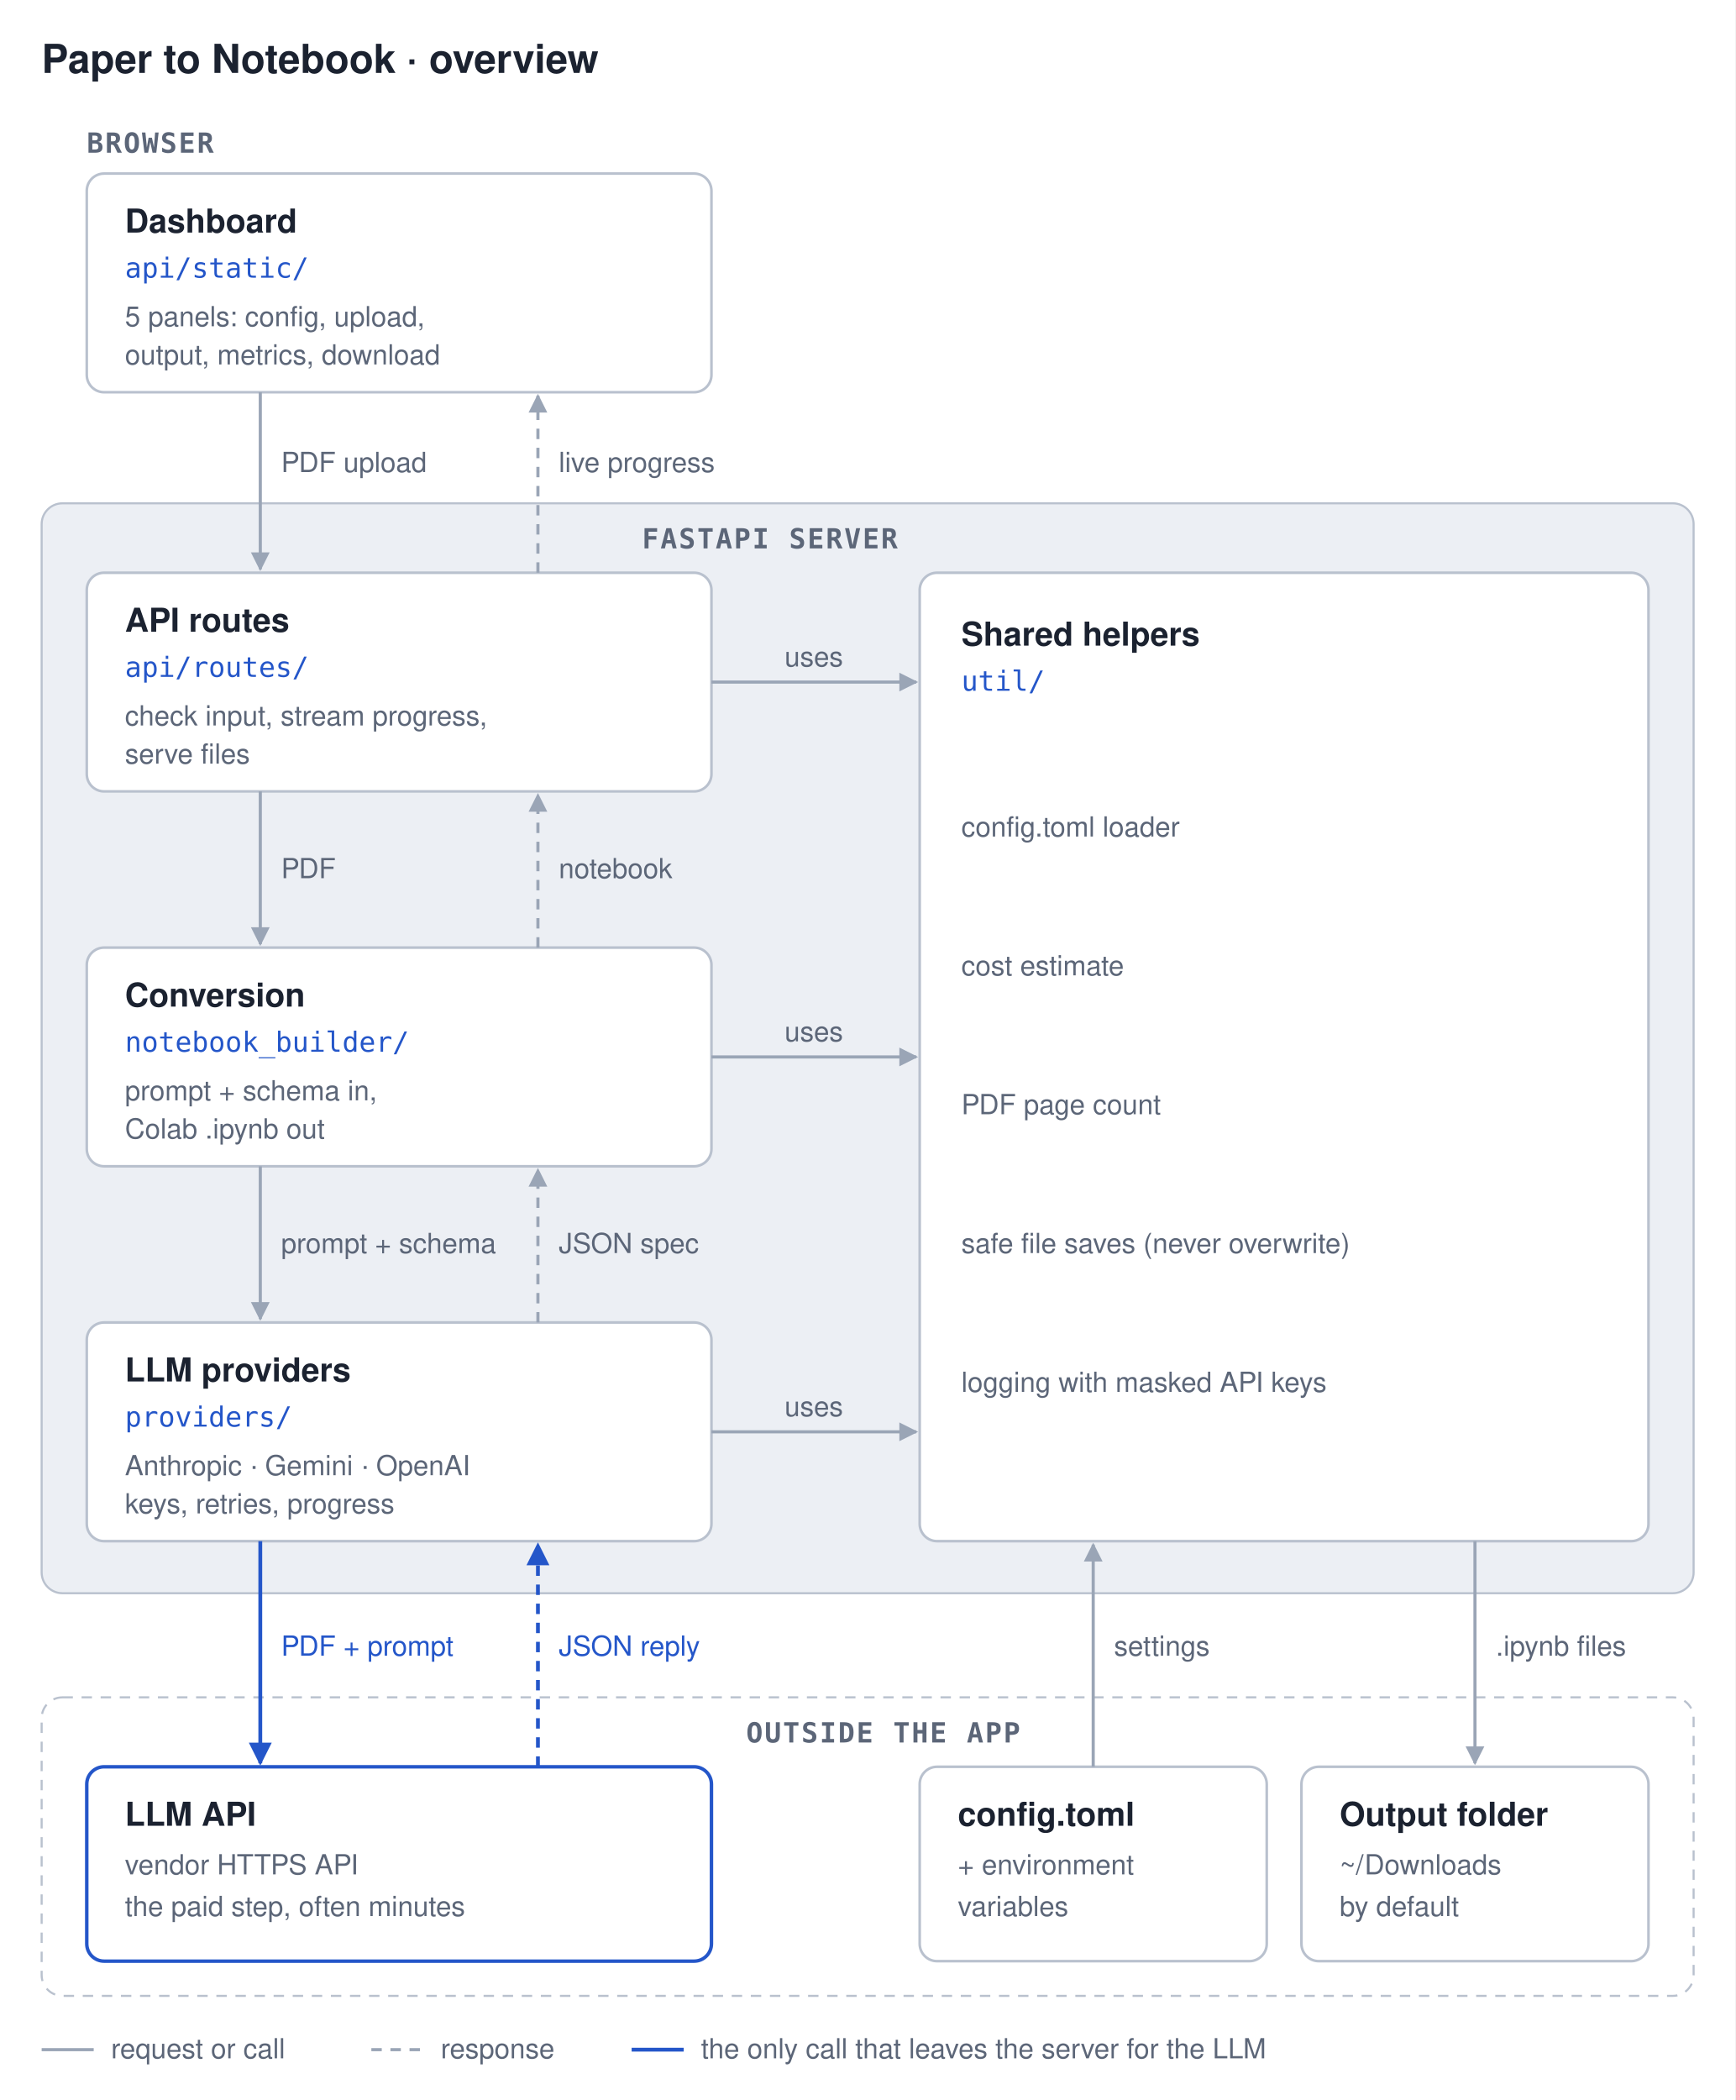
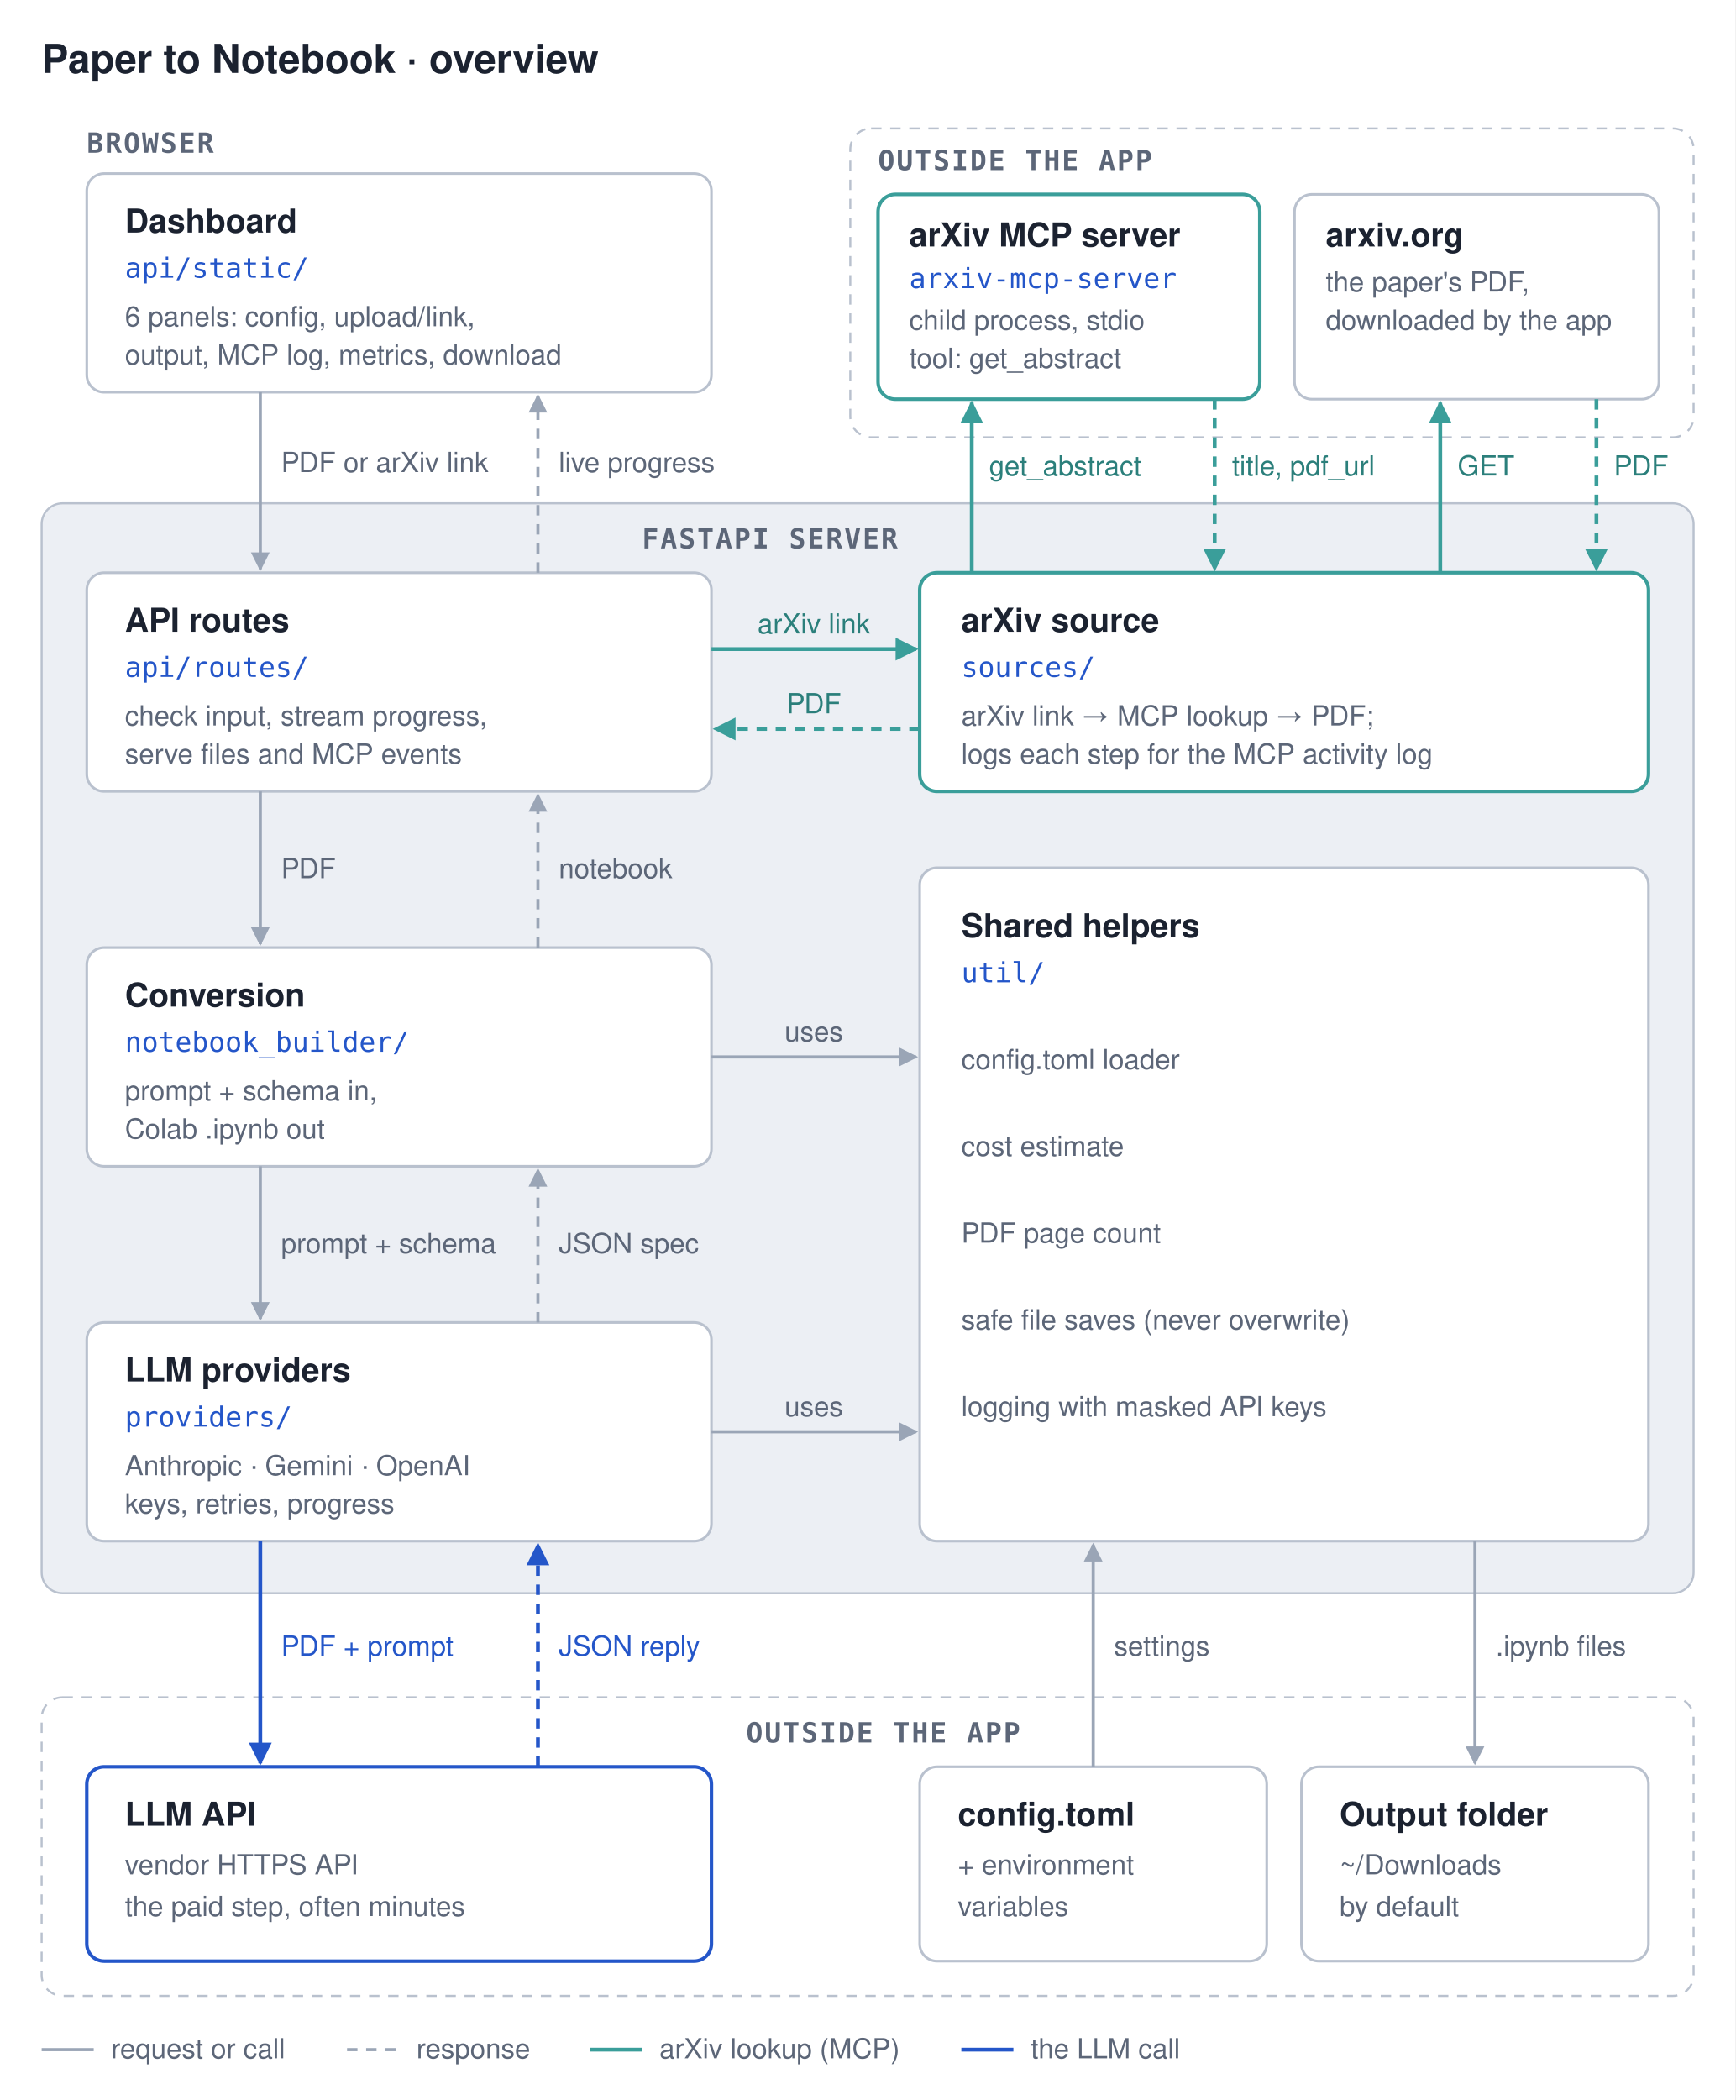
- <svg xmlns="http://www.w3.org/2000/svg" width="1000" height="1210" viewBox="0 0 1000 1210" role="img" aria-label="Overview: the browser dashboard talks to the API routes, which run the conversion package, which asks an LLM provider to call the vendor's LLM API. All three server parts use util, which reads config.toml and writes notebooks to the output folder.">
+ <svg xmlns="http://www.w3.org/2000/svg" width="1000" height="1210" viewBox="0 0 1000 1210" role="img" aria-label="Overview: the browser dashboard sends a PDF or arXiv link to the API routes. For an arXiv link, the arXiv source asks the arXiv MCP server for the paper and downloads the PDF from arxiv.org. The routes run the conversion package, which asks an LLM provider to call the vendor's LLM API. Shared helpers in util read config.toml and write notebooks to the output folder.">
  <style>
    .bg { fill: #ffffff; }
    .title { font: 600 23px "IBM Plex Sans", -apple-system, "Segoe UI", Helvetica, Arial, sans-serif; fill: #1b2230; }
    .zone { fill: #eceff4; stroke: #b9c1ce; stroke-width: 1.2; }
    .zone.ext { fill: none; stroke-dasharray: 6 5; }
    .zlabel { font: 600 16px "IBM Plex Mono", Menlo, Consolas, monospace; letter-spacing: 0.06em; fill: #5c6678; }
    .box { fill: #ffffff; stroke: #b9c1ce; stroke-width: 1.5; }
    .box.acc { stroke: #2456c9; stroke-width: 2; }
+     .box.mcp { stroke: #3a9e9a; stroke-width: 2; }
    .h { font: 600 19px "IBM Plex Sans", -apple-system, "Segoe UI", Helvetica, Arial, sans-serif; fill: #1b2230; }
    .f { font: 400 16px "IBM Plex Mono", Menlo, Consolas, monospace; fill: #2456c9; }
    .s { font: 400 16px "IBM Plex Sans", -apple-system, "Segoe UI", Helvetica, Arial, sans-serif; fill: #5c6678; }
    .lbl { font: 400 16px "IBM Plex Sans", -apple-system, "Segoe UI", Helvetica, Arial, sans-serif; fill: #5c6678; }
    .lbl.acc { fill: #2456c9; }
+     .lbl.mcp { fill: #2b7f7b; }
    .wire { fill: none; stroke: #9aa5b6; stroke-width: 1.8; }
    .wire.acc { stroke: #2456c9; stroke-width: 2.2; }
+     .wire.mcp { stroke: #3a9e9a; stroke-width: 2.2; }
    .wire.dash { stroke-dasharray: 6 5; }
    .head { fill: #9aa5b6; }
    .head.acc { fill: #2456c9; }
+     .head.mcp { fill: #3a9e9a; }
  </style>
  <defs>
    <marker id="a" viewBox="0 0 10 10" refX="9" refY="5" markerWidth="6" markerHeight="6" orient="auto-start-reverse">
      <path class="head" d="M0 0 L10 5 L0 10 z" />
    </marker>
    <marker id="aacc" viewBox="0 0 10 10" refX="9" refY="5" markerWidth="6" markerHeight="6" orient="auto-start-reverse">
      <path class="head acc" d="M0 0 L10 5 L0 10 z" />
    </marker>
+     <marker id="amcp" viewBox="0 0 10 10" refX="9" refY="5" markerWidth="6" markerHeight="6" orient="auto-start-reverse">
+       <path class="head mcp" d="M0 0 L10 5 L0 10 z" />
+     </marker>
  </defs>
  <rect class="bg" x="0" y="0" width="1000" height="1210" />
  <text class="title" x="24" y="42">Paper to Notebook · overview</text>
  <text class="zlabel" x="50" y="88">BROWSER</text>
  <rect class="box" x="50" y="100" width="360" height="126" rx="10" />
  <text class="h" x="72" y="134">Dashboard</text>
  <text class="f" x="72" y="160">api/static/</text>
-   <text class="s" x="72" y="188">5 panels: config, upload,</text>
-   <text class="s" x="72" y="210">output, metrics, download</text>
+   <text class="s" x="72" y="188">6 panels: config, upload/link,</text>
+   <text class="s" x="72" y="210">output, MCP log, metrics, download</text>
+   <rect class="zone ext" x="490" y="74" width="486" height="178" rx="12" />
+   <text class="zlabel" x="506" y="98">OUTSIDE THE APP</text>
+   <rect class="box mcp" x="506" y="112" width="220" height="118" rx="10" />
+   <text class="h" x="524" y="142">arXiv MCP server</text>
+   <text class="f" x="524" y="166">arxiv-mcp-server</text>
+   <text class="s" x="524" y="190">child process, stdio</text>
+   <text class="s" x="524" y="212">tool: get_abstract</text>
+   <rect class="box" x="746" y="112" width="210" height="118" rx="10" />
+   <text class="h" x="764" y="142">arxiv.org</text>
+   <text class="s" x="764" y="168">the paper's PDF,</text>
+   <text class="s" x="764" y="190">downloaded by the app</text>
  <rect class="zone" x="24" y="290" width="952" height="628" rx="12" />
  <text class="zlabel" x="370" y="316">FASTAPI SERVER</text>
  <rect class="box" x="50" y="330" width="360" height="126" rx="10" />
  <text class="h" x="72" y="364">API routes</text>
  <text class="f" x="72" y="390">api/routes/</text>
  <text class="s" x="72" y="418">check input, stream progress,</text>
-   <text class="s" x="72" y="440">serve files</text>
+   <text class="s" x="72" y="440">serve files and MCP events</text>
  <rect class="box" x="50" y="546" width="360" height="126" rx="10" />
  <text class="h" x="72" y="580">Conversion</text>
  <text class="f" x="72" y="606">notebook_builder/</text>
  <text class="s" x="72" y="634">prompt + schema in,</text>
  <text class="s" x="72" y="656">Colab .ipynb out</text>
  <rect class="box" x="50" y="762" width="360" height="126" rx="10" />
  <text class="h" x="72" y="796">LLM providers</text>
  <text class="f" x="72" y="822">providers/</text>
  <text class="s" x="72" y="850">Anthropic · Gemini · OpenAI</text>
  <text class="s" x="72" y="872">keys, retries, progress</text>
-   <rect class="box" x="530" y="330" width="420" height="558" rx="10" />
-   <text class="h" x="554" y="372">Shared helpers</text>
-   <text class="f" x="554" y="398">util/</text>
-   <text class="s" x="554" y="482">config.toml loader</text>
-   <text class="s" x="554" y="562">cost estimate</text>
-   <text class="s" x="554" y="642">PDF page count</text>
-   <text class="s" x="554" y="722">safe file saves (never overwrite)</text>
-   <text class="s" x="554" y="802">logging with masked API keys</text>
+   <rect class="box mcp" x="530" y="330" width="420" height="126" rx="10" />
+   <text class="h" x="554" y="364">arXiv source</text>
+   <text class="f" x="554" y="390">sources/</text>
+   <text class="s" x="554" y="418">arXiv link → MCP lookup → PDF;</text>
+   <text class="s" x="554" y="440">logs each step for the MCP activity log</text>
+   <rect class="box" x="530" y="500" width="420" height="388" rx="10" />
+   <text class="h" x="554" y="540">Shared helpers</text>
+   <text class="f" x="554" y="566">util/</text>
+   <text class="s" x="554" y="616">config.toml loader</text>
+   <text class="s" x="554" y="666">cost estimate</text>
+   <text class="s" x="554" y="716">PDF page count</text>
+   <text class="s" x="554" y="766">safe file saves (never overwrite)</text>
+   <text class="s" x="554" y="816">logging with masked API keys</text>
  <rect class="zone ext" x="24" y="978" width="952" height="172" rx="12" />
  <text class="zlabel" x="430" y="1004">OUTSIDE THE APP</text>
  <rect class="box acc" x="50" y="1018" width="360" height="112" rx="10" />
  <text class="h" x="72" y="1052">LLM API</text>
  <text class="s" x="72" y="1080">vendor HTTPS API</text>
  <text class="s" x="72" y="1104">the paid step, often minutes</text>
  <rect class="box" x="530" y="1018" width="200" height="112" rx="10" />
  <text class="h" x="552" y="1052">config.toml</text>
  <text class="s" x="552" y="1080">+ environment</text>
  <text class="s" x="552" y="1104">variables</text>
  <rect class="box" x="750" y="1018" width="200" height="112" rx="10" />
  <text class="h" x="772" y="1052">Output folder</text>
  <text class="s" x="772" y="1080">~/Downloads</text>
  <text class="s" x="772" y="1104">by default</text>
  <line class="wire" x1="150" y1="226" x2="150" y2="328" marker-end="url(#a)" />
-   <text class="lbl" x="162" y="272">PDF upload</text>
+   <text class="lbl" x="162" y="272">PDF or arXiv link</text>
  <line class="wire dash" x1="310" y1="330" x2="310" y2="228" marker-end="url(#a)" />
  <text class="lbl" x="322" y="272">live progress</text>
  <line class="wire" x1="150" y1="456" x2="150" y2="544" marker-end="url(#a)" />
  <text class="lbl" x="162" y="506">PDF</text>
  <line class="wire dash" x1="310" y1="546" x2="310" y2="458" marker-end="url(#a)" />
  <text class="lbl" x="322" y="506">notebook</text>
  <line class="wire" x1="150" y1="672" x2="150" y2="760" marker-end="url(#a)" />
  <text class="lbl" x="162" y="722">prompt + schema</text>
  <line class="wire dash" x1="310" y1="762" x2="310" y2="674" marker-end="url(#a)" />
  <text class="lbl" x="322" y="722">JSON spec</text>
  <line class="wire acc" x1="150" y1="888" x2="150" y2="1016" marker-end="url(#aacc)" />
  <text class="lbl acc" x="162" y="954">PDF + prompt</text>
  <line class="wire acc dash" x1="310" y1="1018" x2="310" y2="890" marker-end="url(#aacc)" />
  <text class="lbl acc" x="322" y="954">JSON reply</text>
-   <line class="wire" x1="410" y1="393" x2="528" y2="393" marker-end="url(#a)" />
-   <text class="lbl" x="469" y="384" text-anchor="middle">uses</text>
+   <line class="wire mcp" x1="410" y1="374" x2="528" y2="374" marker-end="url(#amcp)" />
+   <text class="lbl mcp" x="469" y="365" text-anchor="middle">arXiv link</text>
+   <line class="wire mcp dash" x1="530" y1="420" x2="412" y2="420" marker-end="url(#amcp)" />
+   <text class="lbl mcp" x="469" y="411" text-anchor="middle">PDF</text>
+   <line class="wire mcp" x1="560" y1="330" x2="560" y2="232" marker-end="url(#amcp)" />
+   <text class="lbl mcp" x="570" y="274">get_abstract</text>
+   <line class="wire mcp dash" x1="700" y1="230" x2="700" y2="328" marker-end="url(#amcp)" />
+   <text class="lbl mcp" x="710" y="274">title, pdf_url</text>
+   <line class="wire mcp" x1="830" y1="330" x2="830" y2="232" marker-end="url(#amcp)" />
+   <text class="lbl mcp" x="840" y="274">GET</text>
+   <line class="wire mcp dash" x1="920" y1="230" x2="920" y2="328" marker-end="url(#amcp)" />
+   <text class="lbl mcp" x="930" y="274">PDF</text>
  <line class="wire" x1="410" y1="609" x2="528" y2="609" marker-end="url(#a)" />
  <text class="lbl" x="469" y="600" text-anchor="middle">uses</text>
  <line class="wire" x1="410" y1="825" x2="528" y2="825" marker-end="url(#a)" />
  <text class="lbl" x="469" y="816" text-anchor="middle">uses</text>
  <line class="wire" x1="630" y1="1018" x2="630" y2="890" marker-end="url(#a)" />
  <text class="lbl" x="642" y="954">settings</text>
  <line class="wire" x1="850" y1="888" x2="850" y2="1016" marker-end="url(#a)" />
  <text class="lbl" x="862" y="954">.ipynb files</text>
  <g transform="translate(24, 1186)">
    <line class="wire" x1="0" y1="-5" x2="30" y2="-5" />
    <text class="s" x="40" y="0">request or call</text>
-     <line class="wire dash" x1="190" y1="-5" x2="220" y2="-5" />
-     <text class="s" x="230" y="0">response</text>
-     <line class="wire acc" x1="340" y1="-5" x2="370" y2="-5" />
-     <text class="s" x="380" y="0">the only call that leaves the server for the LLM</text>
+     <line class="wire dash" x1="176" y1="-5" x2="206" y2="-5" />
+     <text class="s" x="216" y="0">response</text>
+     <line class="wire mcp" x1="316" y1="-5" x2="346" y2="-5" />
+     <text class="s" x="356" y="0">arXiv lookup (MCP)</text>
+     <line class="wire acc" x1="530" y1="-5" x2="560" y2="-5" />
+     <text class="s" x="570" y="0">the LLM call</text>
  </g>
</svg>
